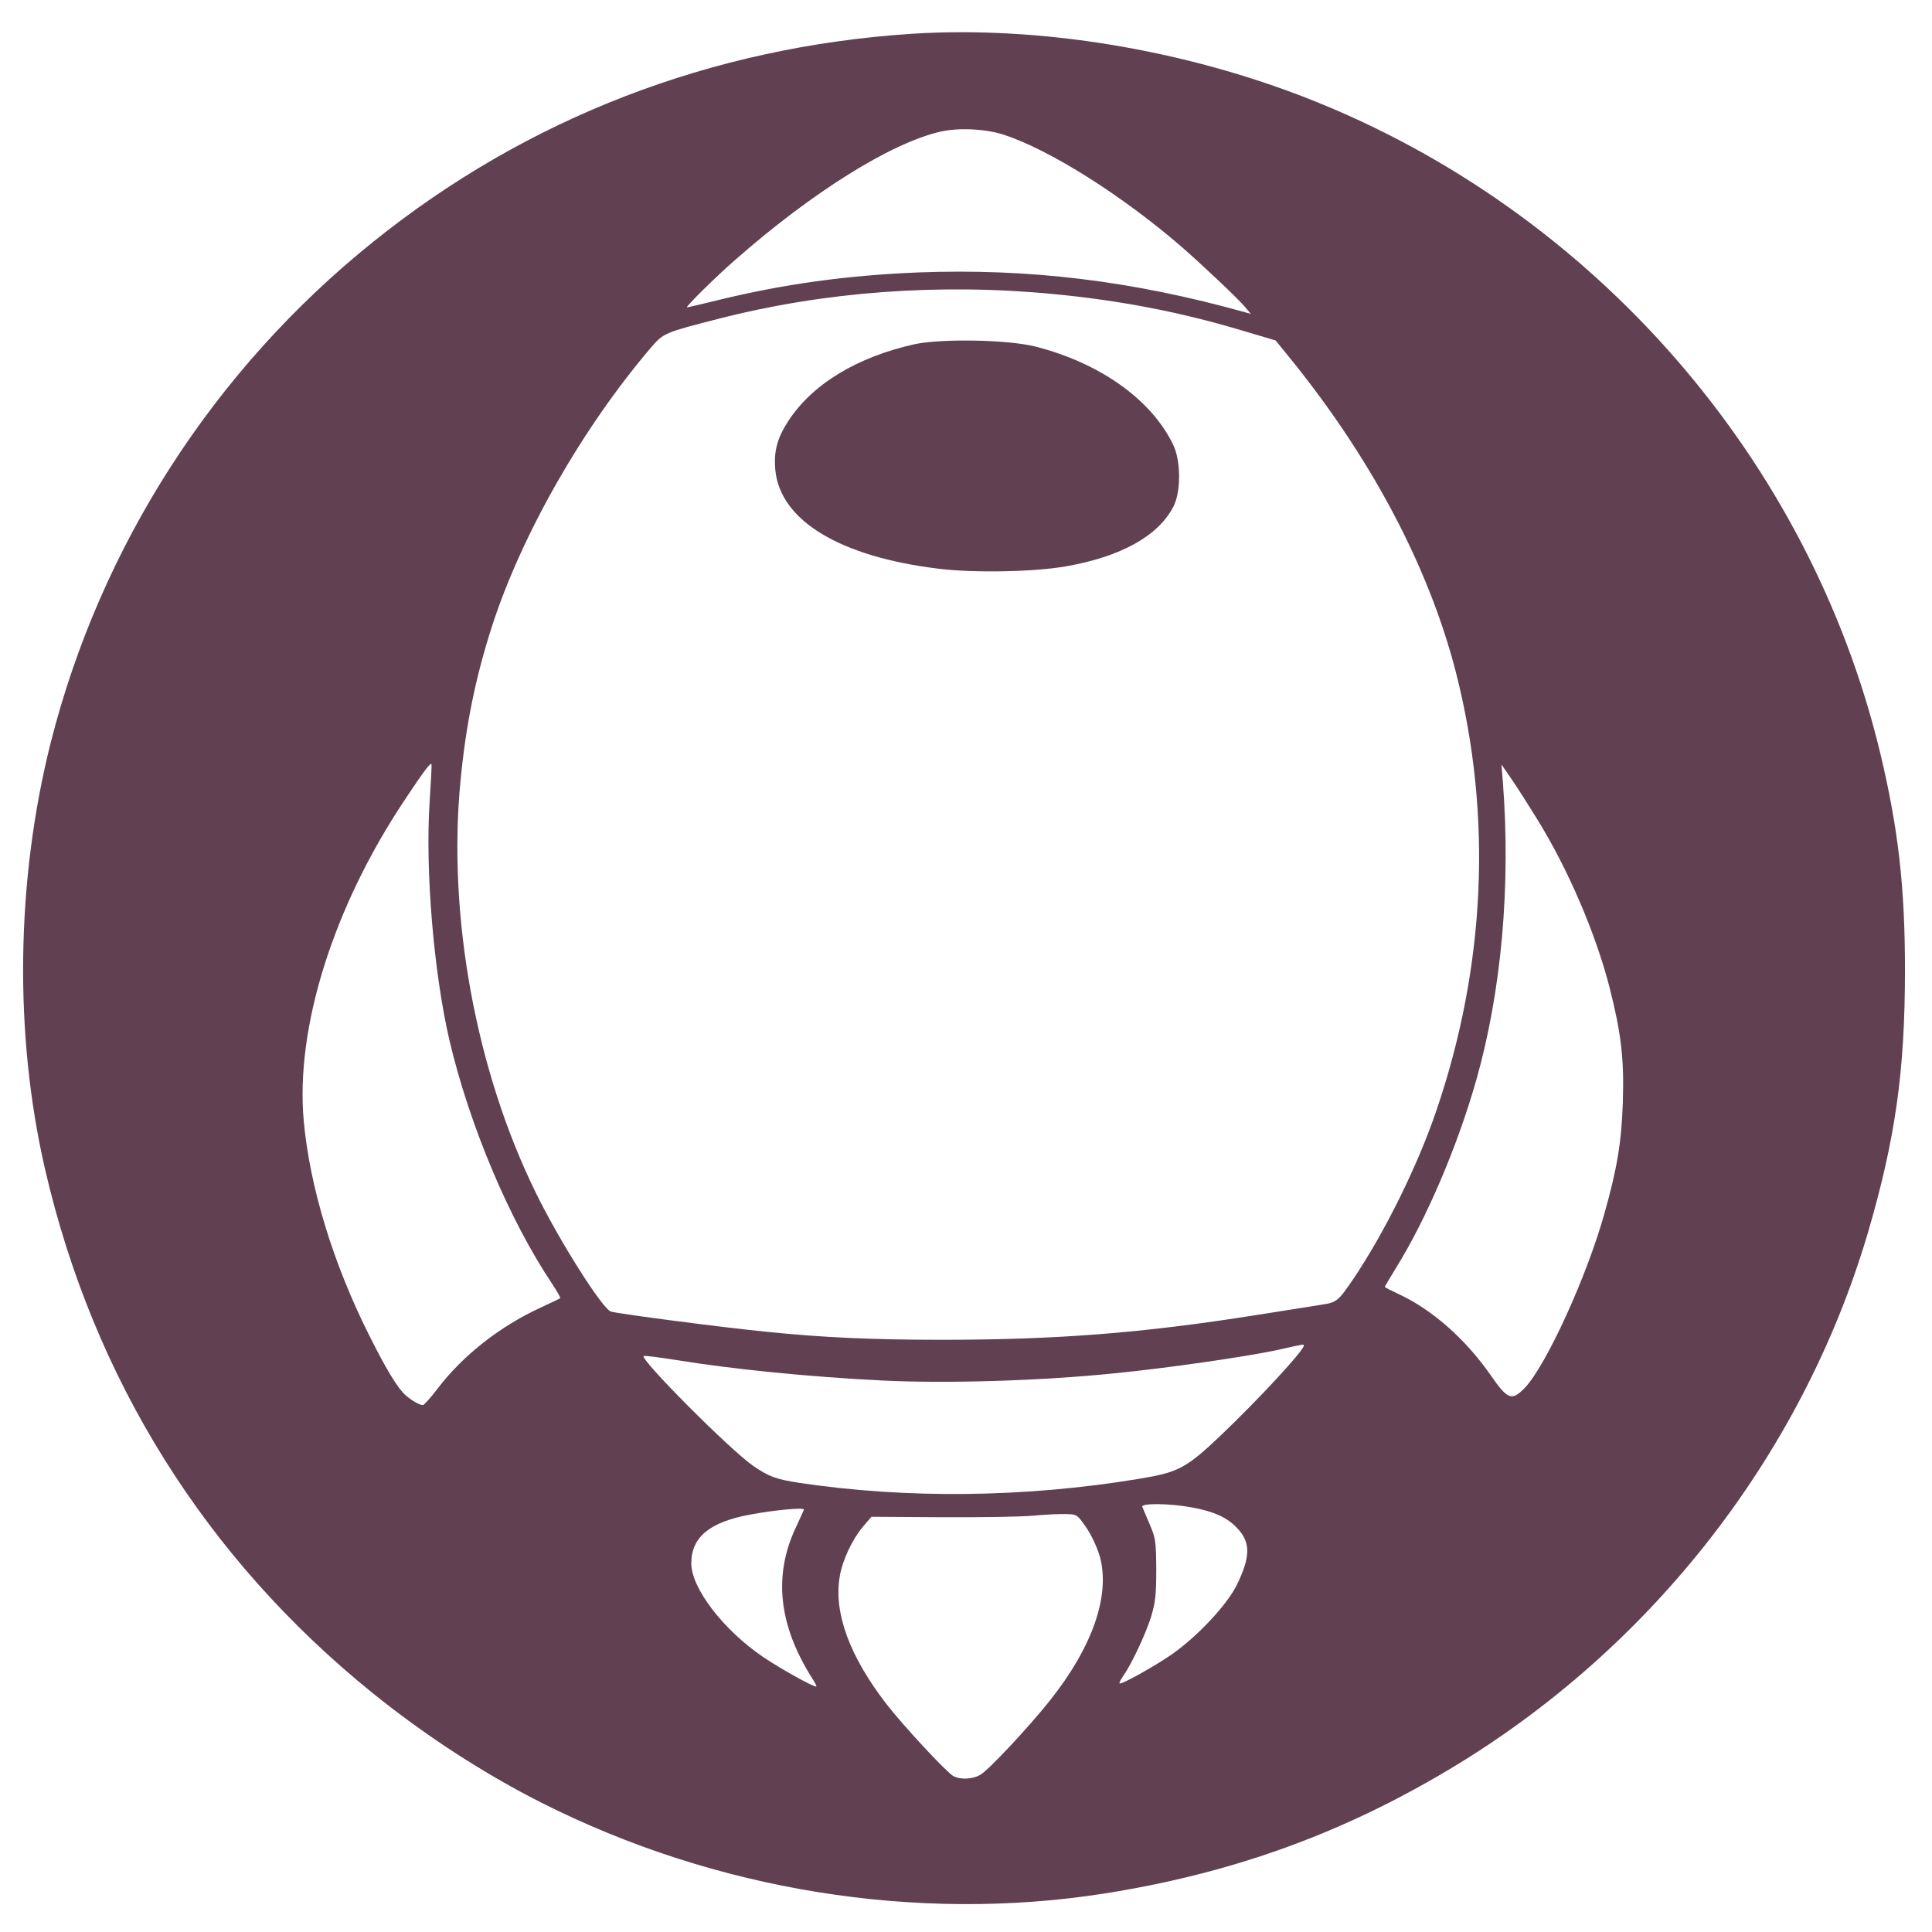
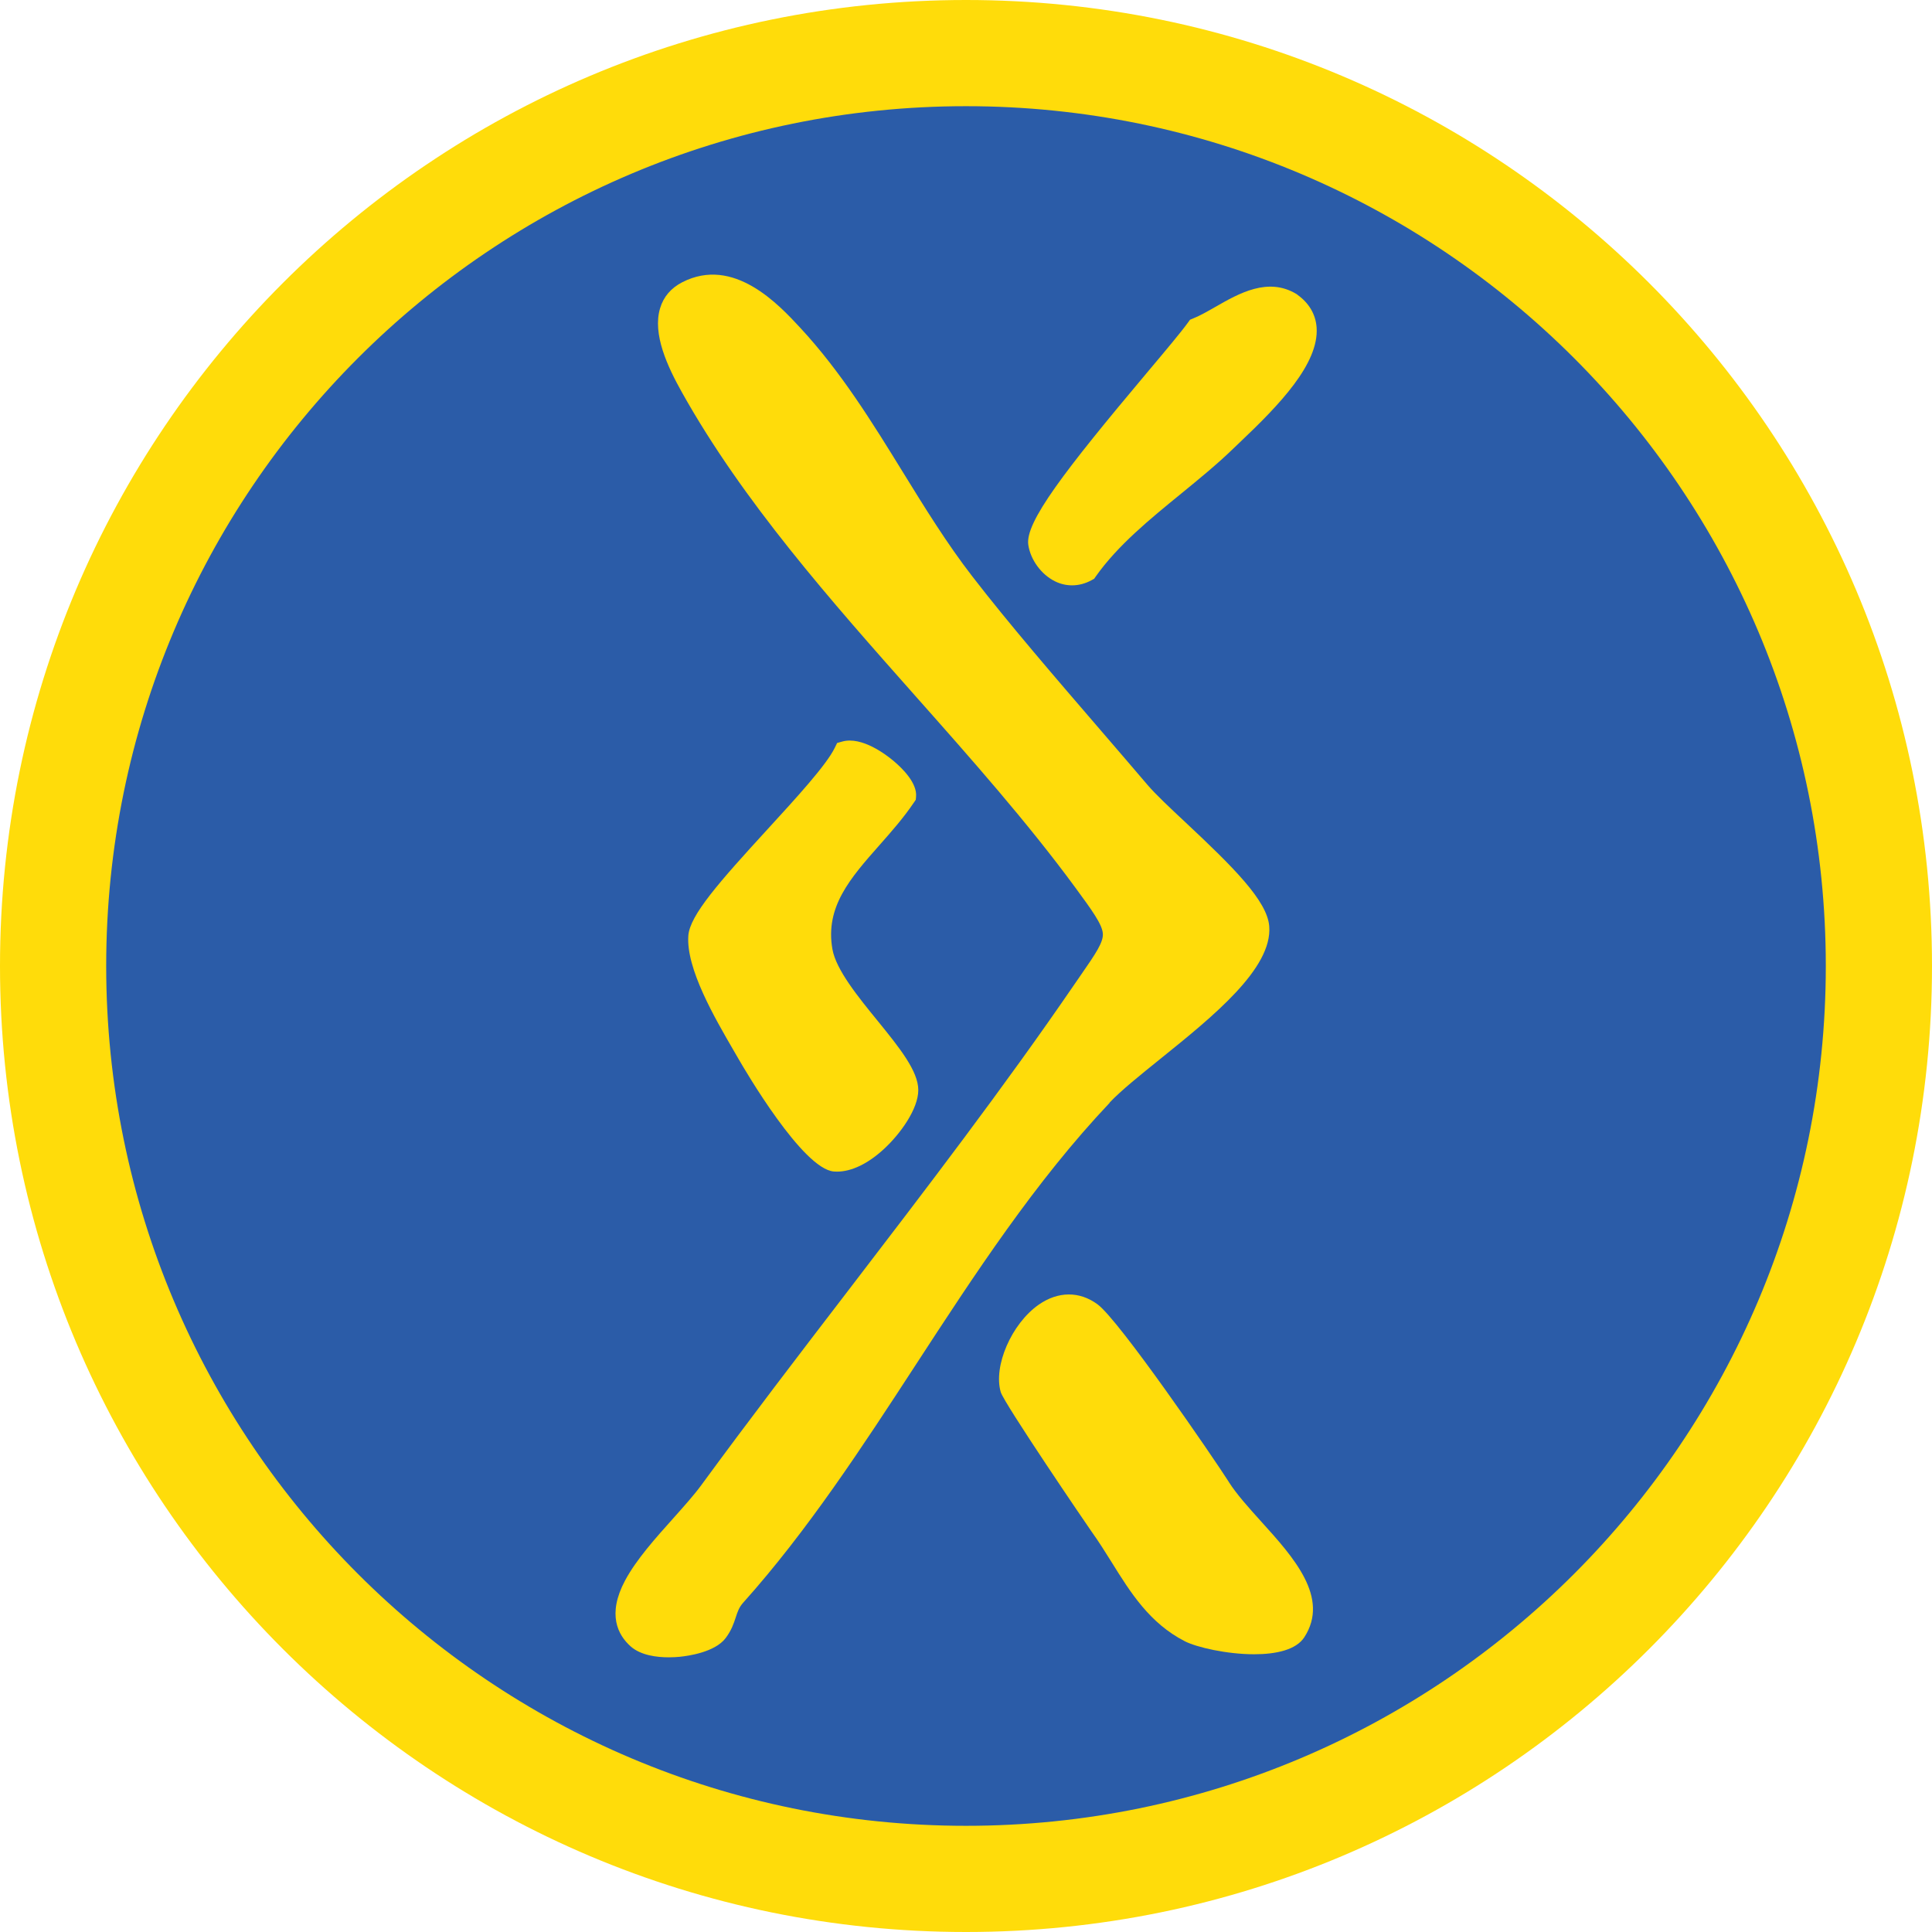
- <svg xmlns="http://www.w3.org/2000/svg" version="1.0" width="858pt" height="858pt" viewBox="0 0 858 858" preserveAspectRatio="xMidYMid meet">
-   <g transform="translate(0,858) scale(0.1,-0.1)" fill="#614051" stroke="none">
-     <path d="M4050 8430 c-890 -58 -1710 -374 -2394 -925 -707 -568 -1210 -1351 -1431 -2224 -154 -612 -163 -1295 -25 -1893 215 -932 713 -1728 1455 -2327 233 -188 491 -356 750 -487 772 -390 1667 -534 2500 -403 545 86 1020 253 1485 524 919 533 1608 1405 1905 2409 122 417 165 717 165 1169 0 369 -30 629 -110 963 -314 1306 -1271 2403 -2530 2902 -561 222 -1204 328 -1770 292z m410 -449 c205 -68 523 -269 785 -495 93 -81 252 -231 284 -269 l26 -31 -25 7 c-500 140 -961 196 -1455 177 -316 -13 -597 -52 -887 -123 -76 -19 -138 -33 -138 -32 0 8 126 133 214 210 340 299 690 519 911 570 80 19 204 13 285 -14z m220 -707 c291 -28 559 -79 830 -160 l155 -46 48 -59 c372 -454 631 -941 753 -1416 162 -635 132 -1305 -88 -1948 -82 -241 -229 -539 -368 -745 -66 -97 -73 -104 -140 -114 -25 -4 -155 -25 -290 -46 -505 -80 -885 -110 -1399 -110 -304 0 -529 10 -781 36 -199 20 -629 76 -686 89 -36 8 -228 311 -333 525 -267 542 -394 1232 -336 1831 24 251 67 461 140 688 132 408 403 883 709 1241 52 60 60 64 296 124 470 121 981 159 1490 110z m-2772 -2254 c-20 -303 18 -759 88 -1060 89 -378 266 -798 457 -1083 21 -32 37 -60 35 -62 -1 -2 -42 -21 -89 -43 -178 -82 -343 -211 -455 -358 -31 -41 -61 -74 -66 -74 -15 0 -51 21 -77 44 -36 32 -87 117 -162 267 -161 321 -263 658 -290 950 -38 414 131 952 450 1429 83 125 112 163 117 157 2 -1 -2 -77 -8 -167z m4918 -77 c137 -221 260 -507 322 -748 52 -205 65 -317 59 -510 -6 -178 -25 -293 -82 -495 -78 -279 -258 -673 -353 -773 -58 -60 -76 -54 -152 56 -114 163 -263 294 -415 363 -30 14 -55 27 -55 29 0 2 22 39 49 83 136 219 273 540 357 835 112 395 154 862 118 1327 l-6 75 46 -67 c25 -36 75 -115 112 -175z m-1036 -2339 c0 -22 -201 -239 -370 -400 -153 -145 -187 -163 -365 -192 -504 -83 -1026 -89 -1508 -17 -101 16 -132 27 -202 75 -102 70 -510 480 -486 488 6 2 69 -6 139 -17 257 -42 598 -76 924 -92 287 -14 704 -1 1026 32 244 24 585 74 722 103 129 29 120 27 120 20z m-499 -718 c99 -18 159 -45 203 -92 61 -64 60 -127 -2 -254 -43 -87 -172 -225 -285 -305 -74 -52 -228 -138 -235 -131 -2 3 5 17 16 33 36 50 100 186 124 263 19 64 23 96 23 210 -1 125 -3 140 -29 200 -15 36 -30 71 -33 78 -7 17 118 16 218 -2z m-1721 -10 c0 -2 -16 -37 -35 -78 -101 -213 -78 -434 71 -670 14 -21 22 -38 19 -38 -17 0 -162 81 -237 132 -176 120 -318 305 -318 415 0 117 82 184 263 217 106 20 237 32 237 22z m1255 -81 c24 -36 48 -88 60 -130 46 -172 -34 -401 -224 -639 -94 -118 -268 -304 -306 -327 -34 -21 -90 -24 -122 -6 -30 17 -220 221 -296 319 -163 211 -235 404 -208 565 11 72 56 168 106 226 l35 41 313 -2 c171 -1 355 2 407 7 52 5 117 8 144 7 49 -1 50 -2 91 -61z" />
-     <path d="M4060 7051 c-255 -57 -454 -178 -560 -342 -49 -76 -64 -134 -57 -215 21 -226 287 -387 728 -440 158 -19 422 -14 564 11 243 43 408 134 476 265 34 65 34 203 -1 275 -96 200 -325 363 -612 436 -122 31 -418 36 -538 10z" />
+ <svg xmlns="http://www.w3.org/2000/svg" id="_Шар_1" data-name="Шар_1" version="1.1" viewBox="0 0 283.46 283.46">
+   <defs>
+     <style>
+       .st0 {
+         fill: #2b5ca8;
+       }
+ 
+       .st1 {
+         fill: #ffdc0a;
+       }
+     </style>
+   </defs>
+   <circle class="st1" cx="141.73" cy="141.73" r="141.73" />
+   <circle class="st0" cx="141.73" cy="141.73" r="126.15" />
+   <g>
+     <path class="st1" d="M162.78,161.79c1.67-1.77,4.49-4.04,7.47-6.44,7.72-6.22,16.47-13.27,15.97-19.46-.3-3.73-5.26-8.65-12.24-15.19-2.28-2.13-4.43-4.15-5.61-5.53-2.13-2.51-4.44-5.18-6.81-7.94-6.7-7.78-13.62-15.81-18.91-22.67-3.73-4.82-7.02-10.16-10.2-15.32-4.45-7.22-9.06-14.7-15.05-21.16-3.17-3.42-9.77-10.53-17.3-6.67-1.65.85-2.75,2.13-3.25,3.81-1.15,3.81,1.1,8.59,3.2,12.34,8.97,16.04,21.86,30.57,34.33,44.64,8.03,9.05,16.33,18.42,23.32,27.93,2.51,3.42,4.02,5.48,4.11,6.86.08,1.27-1.08,2.96-3.19,6.01-.3.44-.62.9-.96,1.39-10.34,15.11-21.96,30.27-33.2,44.94-7.18,9.36-14.59,19.04-21.56,28.56-1.05,1.44-2.54,3.1-4.1,4.85-2.68,2.99-5.44,6.08-7.08,9.13-2.68,5.01-1.05,8.02.79,9.67,1.5,1.34,3.87,1.62,5.62,1.62.65,0,1.21-.04,1.61-.08,1.18-.12,5.15-.65,6.73-2.75.85-1.13,1.19-2.15,1.48-3.04.28-.85.48-1.47,1.11-2.17,9.43-10.53,17.5-22.91,25.3-34.88,8.62-13.23,17.53-26.9,28.45-38.44h0v-.02Z" />
+     <path class="st1" d="M180.3,217.44c-2.24-3.52-16.08-23.72-19.27-26.07-2.65-1.95-5.79-1.93-8.63.05-3.99,2.79-6.69,9.02-5.57,12.83.49,1.65,12.7,19.59,13.3,20.43,1.06,1.47,2.04,3.04,2.99,4.56,2.73,4.39,5.55,8.92,10.73,11.57,1.73.88,6.14,1.9,10.16,1.9,3.2,0,6.16-.64,7.36-2.5,3.76-5.81-1.59-11.73-6.3-16.94-1.85-2.05-3.61-4-4.78-5.83h0Z" />
+     <path class="st1" d="M134.12,117.7l.24-.36.04-.43c.2-2-1.98-4.16-3.3-5.27-1.04-.87-4.63-3.65-7.53-2.84l-.75.21-.34.7c-1.22,2.52-5.62,7.32-9.87,11.96-7.07,7.72-11.41,12.61-11.62,15.62-.34,4.83,3.87,12.05,6.65,16.84.27.46.53.9.76,1.31.95,1.64,9.36,16.05,13.93,16.44.15.01.31.02.47.02,2.13,0,4.55-1.16,6.89-3.32,2.42-2.23,5.04-5.88,5.04-8.65s-2.75-6.2-5.92-10.1c-2.88-3.53-6.15-7.54-6.68-10.57-1.09-6.21,2.62-10.41,6.91-15.27,1.75-1.98,3.55-4.02,5.07-6.28h0Z" />
+     <path class="st1" d="M190.35,43.22l-.1-.06c-4.18-2.56-8.46-.12-11.9,1.85-1.17.67-2.27,1.3-3.29,1.71l-.46.19-.29.4c-1,1.39-3.32,4.15-6.01,7.35-12.2,14.51-17.92,22-17.43,25.28.33,2.21,1.91,4.36,3.92,5.35.81.4,1.65.59,2.51.59.98,0,1.96-.26,2.9-.78l.34-.19.22-.32c3.23-4.58,7.96-8.43,12.53-12.16,2.59-2.12,5.27-4.3,7.61-6.57.33-.32.71-.68,1.12-1.07,5.59-5.31,11.53-11.42,11.15-16.75-.14-1.93-1.12-3.59-2.84-4.81h.01Z" />
  </g>
</svg>
